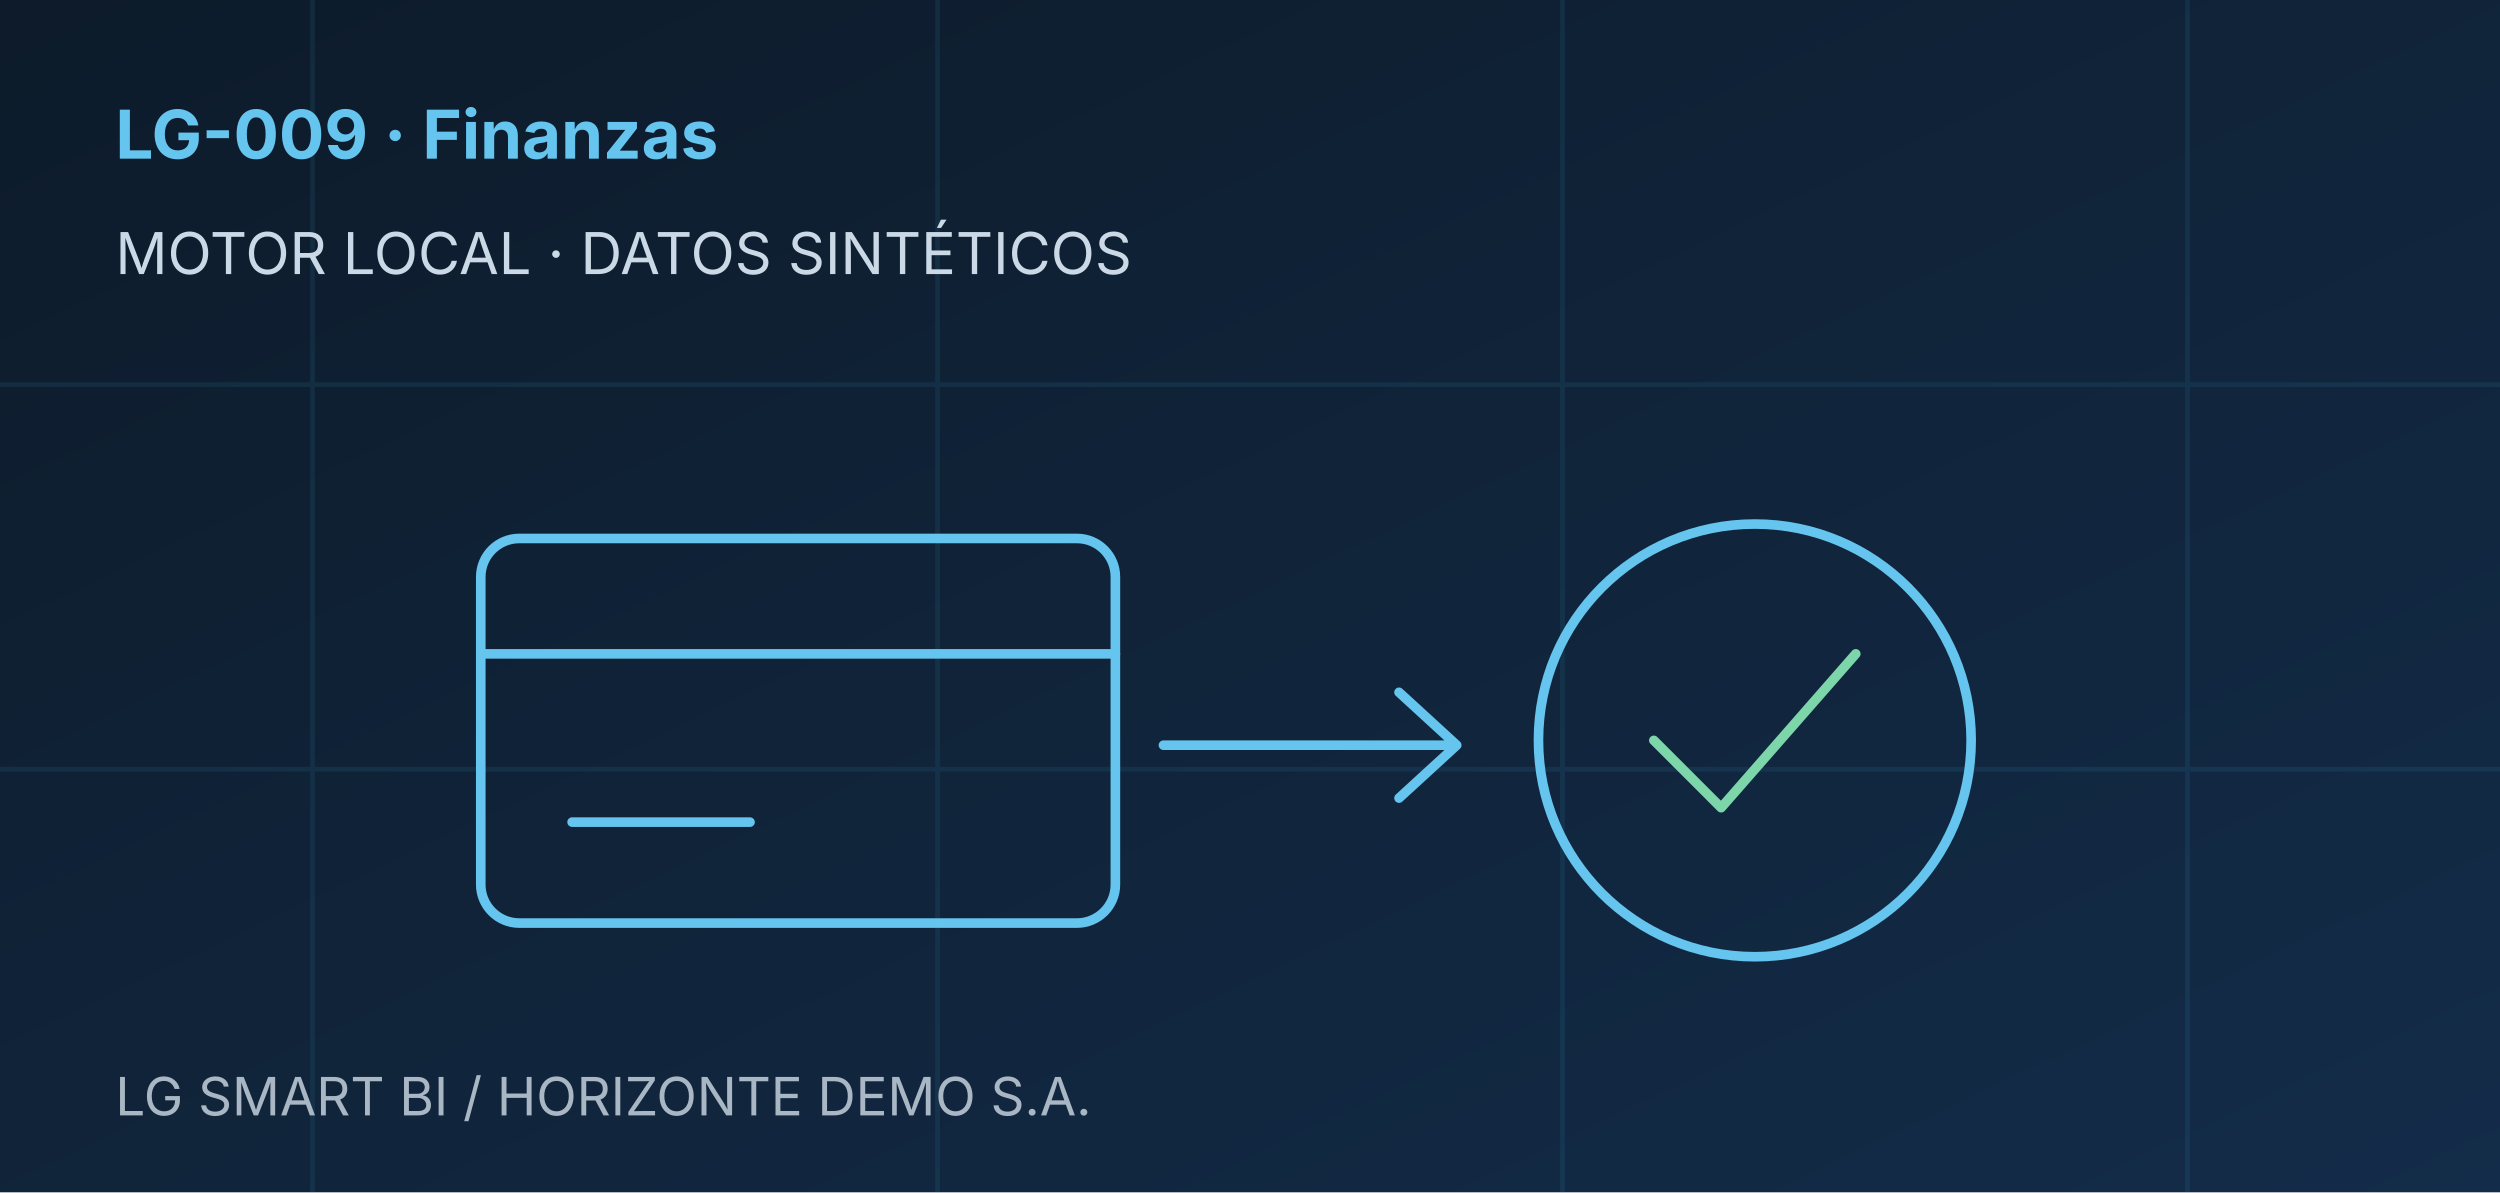
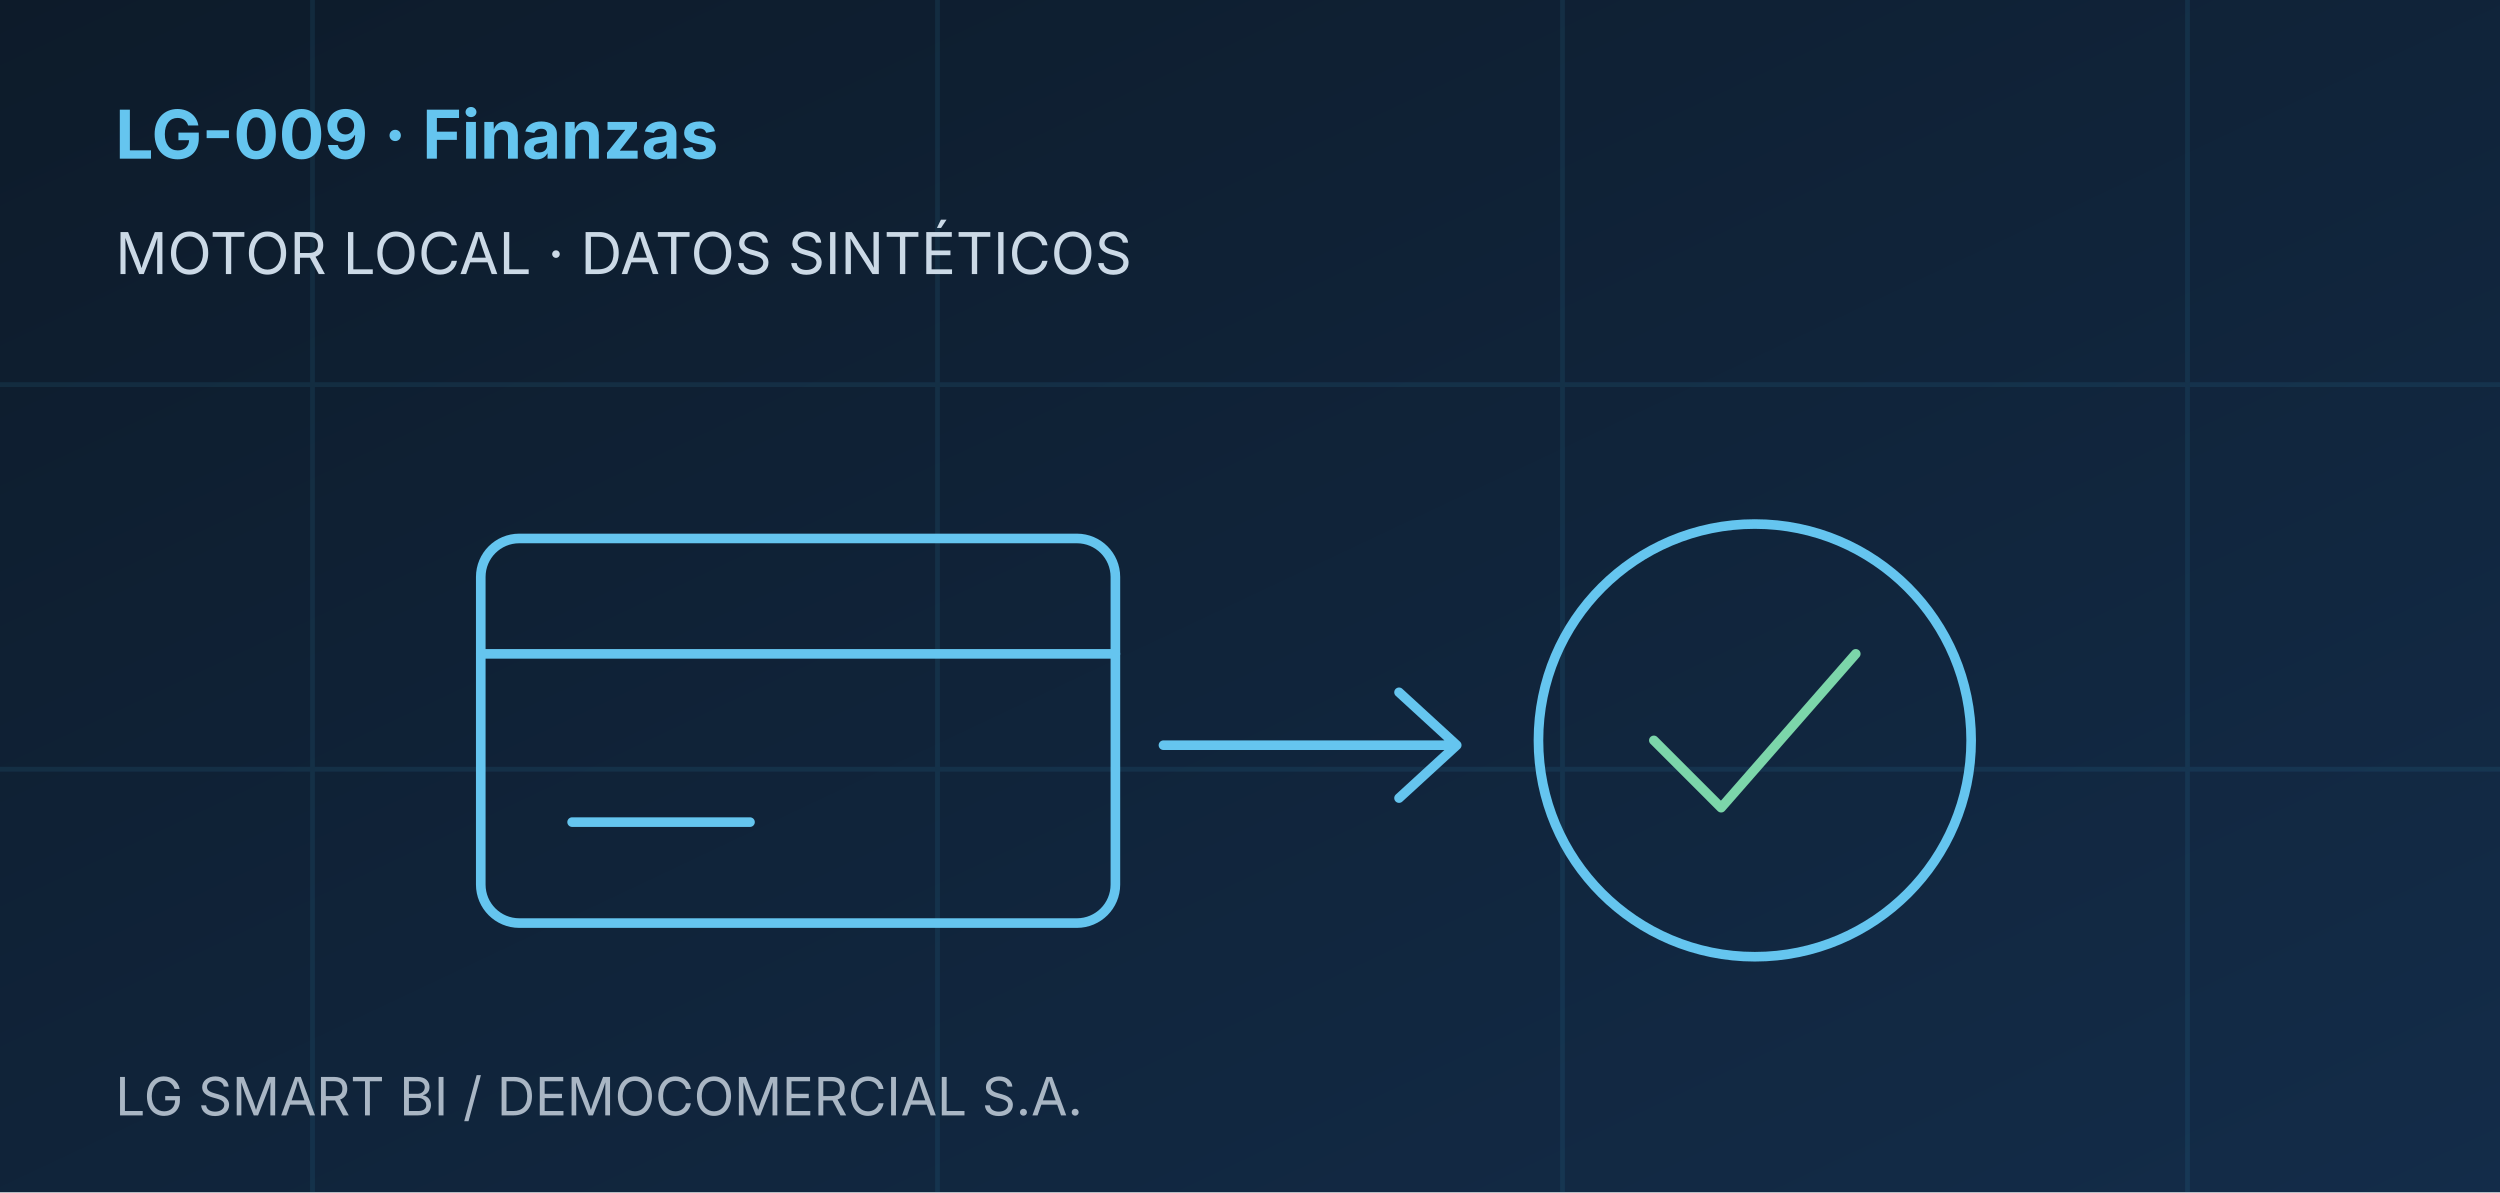
<svg xmlns="http://www.w3.org/2000/svg" viewBox="0 0 520 248" role="img" aria-label="Esquema ilustrativo de Conciliación de procesadoras">
  <defs>
    <linearGradient id="g" x2="1" y2="1">
      <stop stop-color="#0D1B2A" />
      <stop offset="1" stop-color="#132C49" />
    </linearGradient>
  </defs>
  <rect width="520" height="248" fill="url(#g)" />
  <g stroke="#39A9DB" opacity=".1">
    <path d="M0 80H520M0 160H520M65 0V248M195 0V248M325 0V248M455 0V248" />
  </g>
  <text x="24" y="33" fill="#65C5EF" font-family="Inter,Arial" font-size="14" font-weight="700">LG-009 · Finanzas</text>
  <text x="24" y="57" fill="#CBD9E6" font-family="Inter,Arial" font-size="12">MOTOR LOCAL · DATOS SINTÉTICOS</text>
  <g fill="none" stroke="#65C5EF" stroke-width="2" stroke-linecap="round" stroke-linejoin="round">
    <rect x="100" y="112" width="132" height="80" rx="8" />
    <path d="M100 136h132m-113 35h37m86-16h61m-12-11 12 11-12 11" />
    <circle cx="365" cy="154" r="45" />
    <path d="m344 154 14 14 28-32" stroke="#7CD6AA" />
  </g>
-   <text x="24" y="232" fill="#A9B6C4" font-family="Inter,Arial" font-size="11">LG SMART BI / HORIZONTE DEMO S.A.</text>
+   <text x="24" y="232" fill="#A9B6C4" font-family="Inter,Arial" font-size="11">LG SMART BI / DEMOCOMERCIAL S.A.</text>
</svg>
